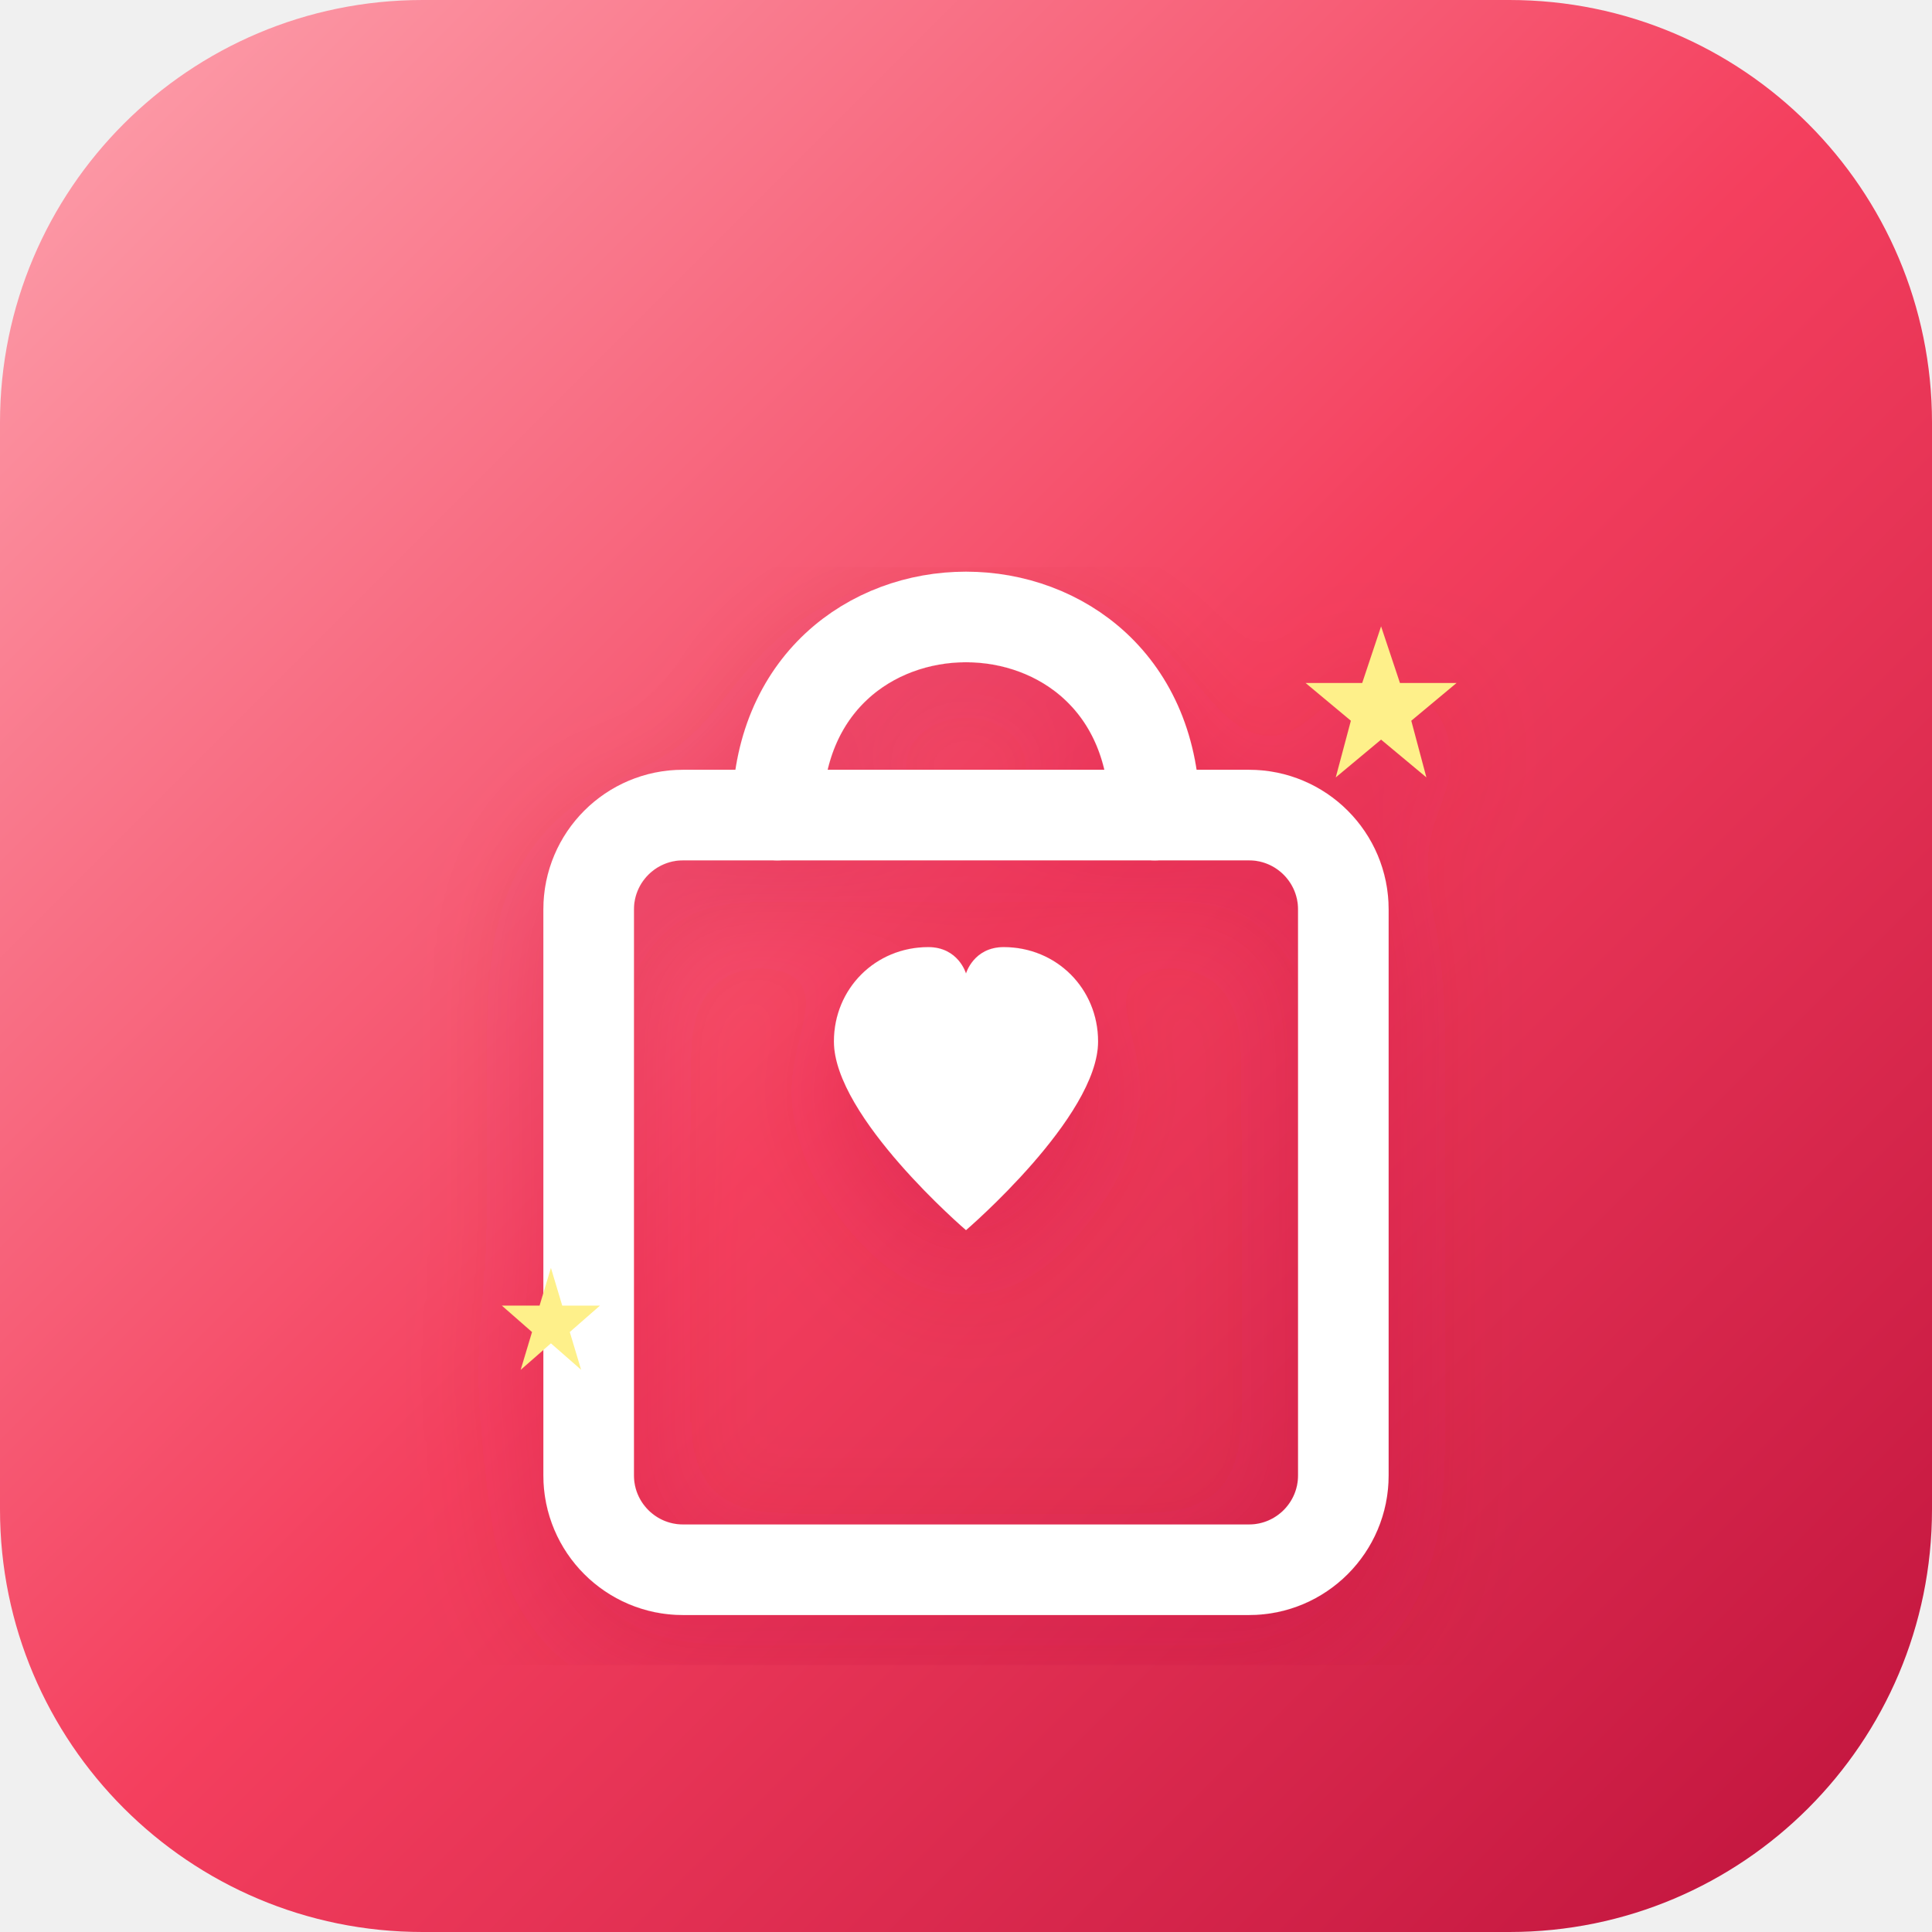
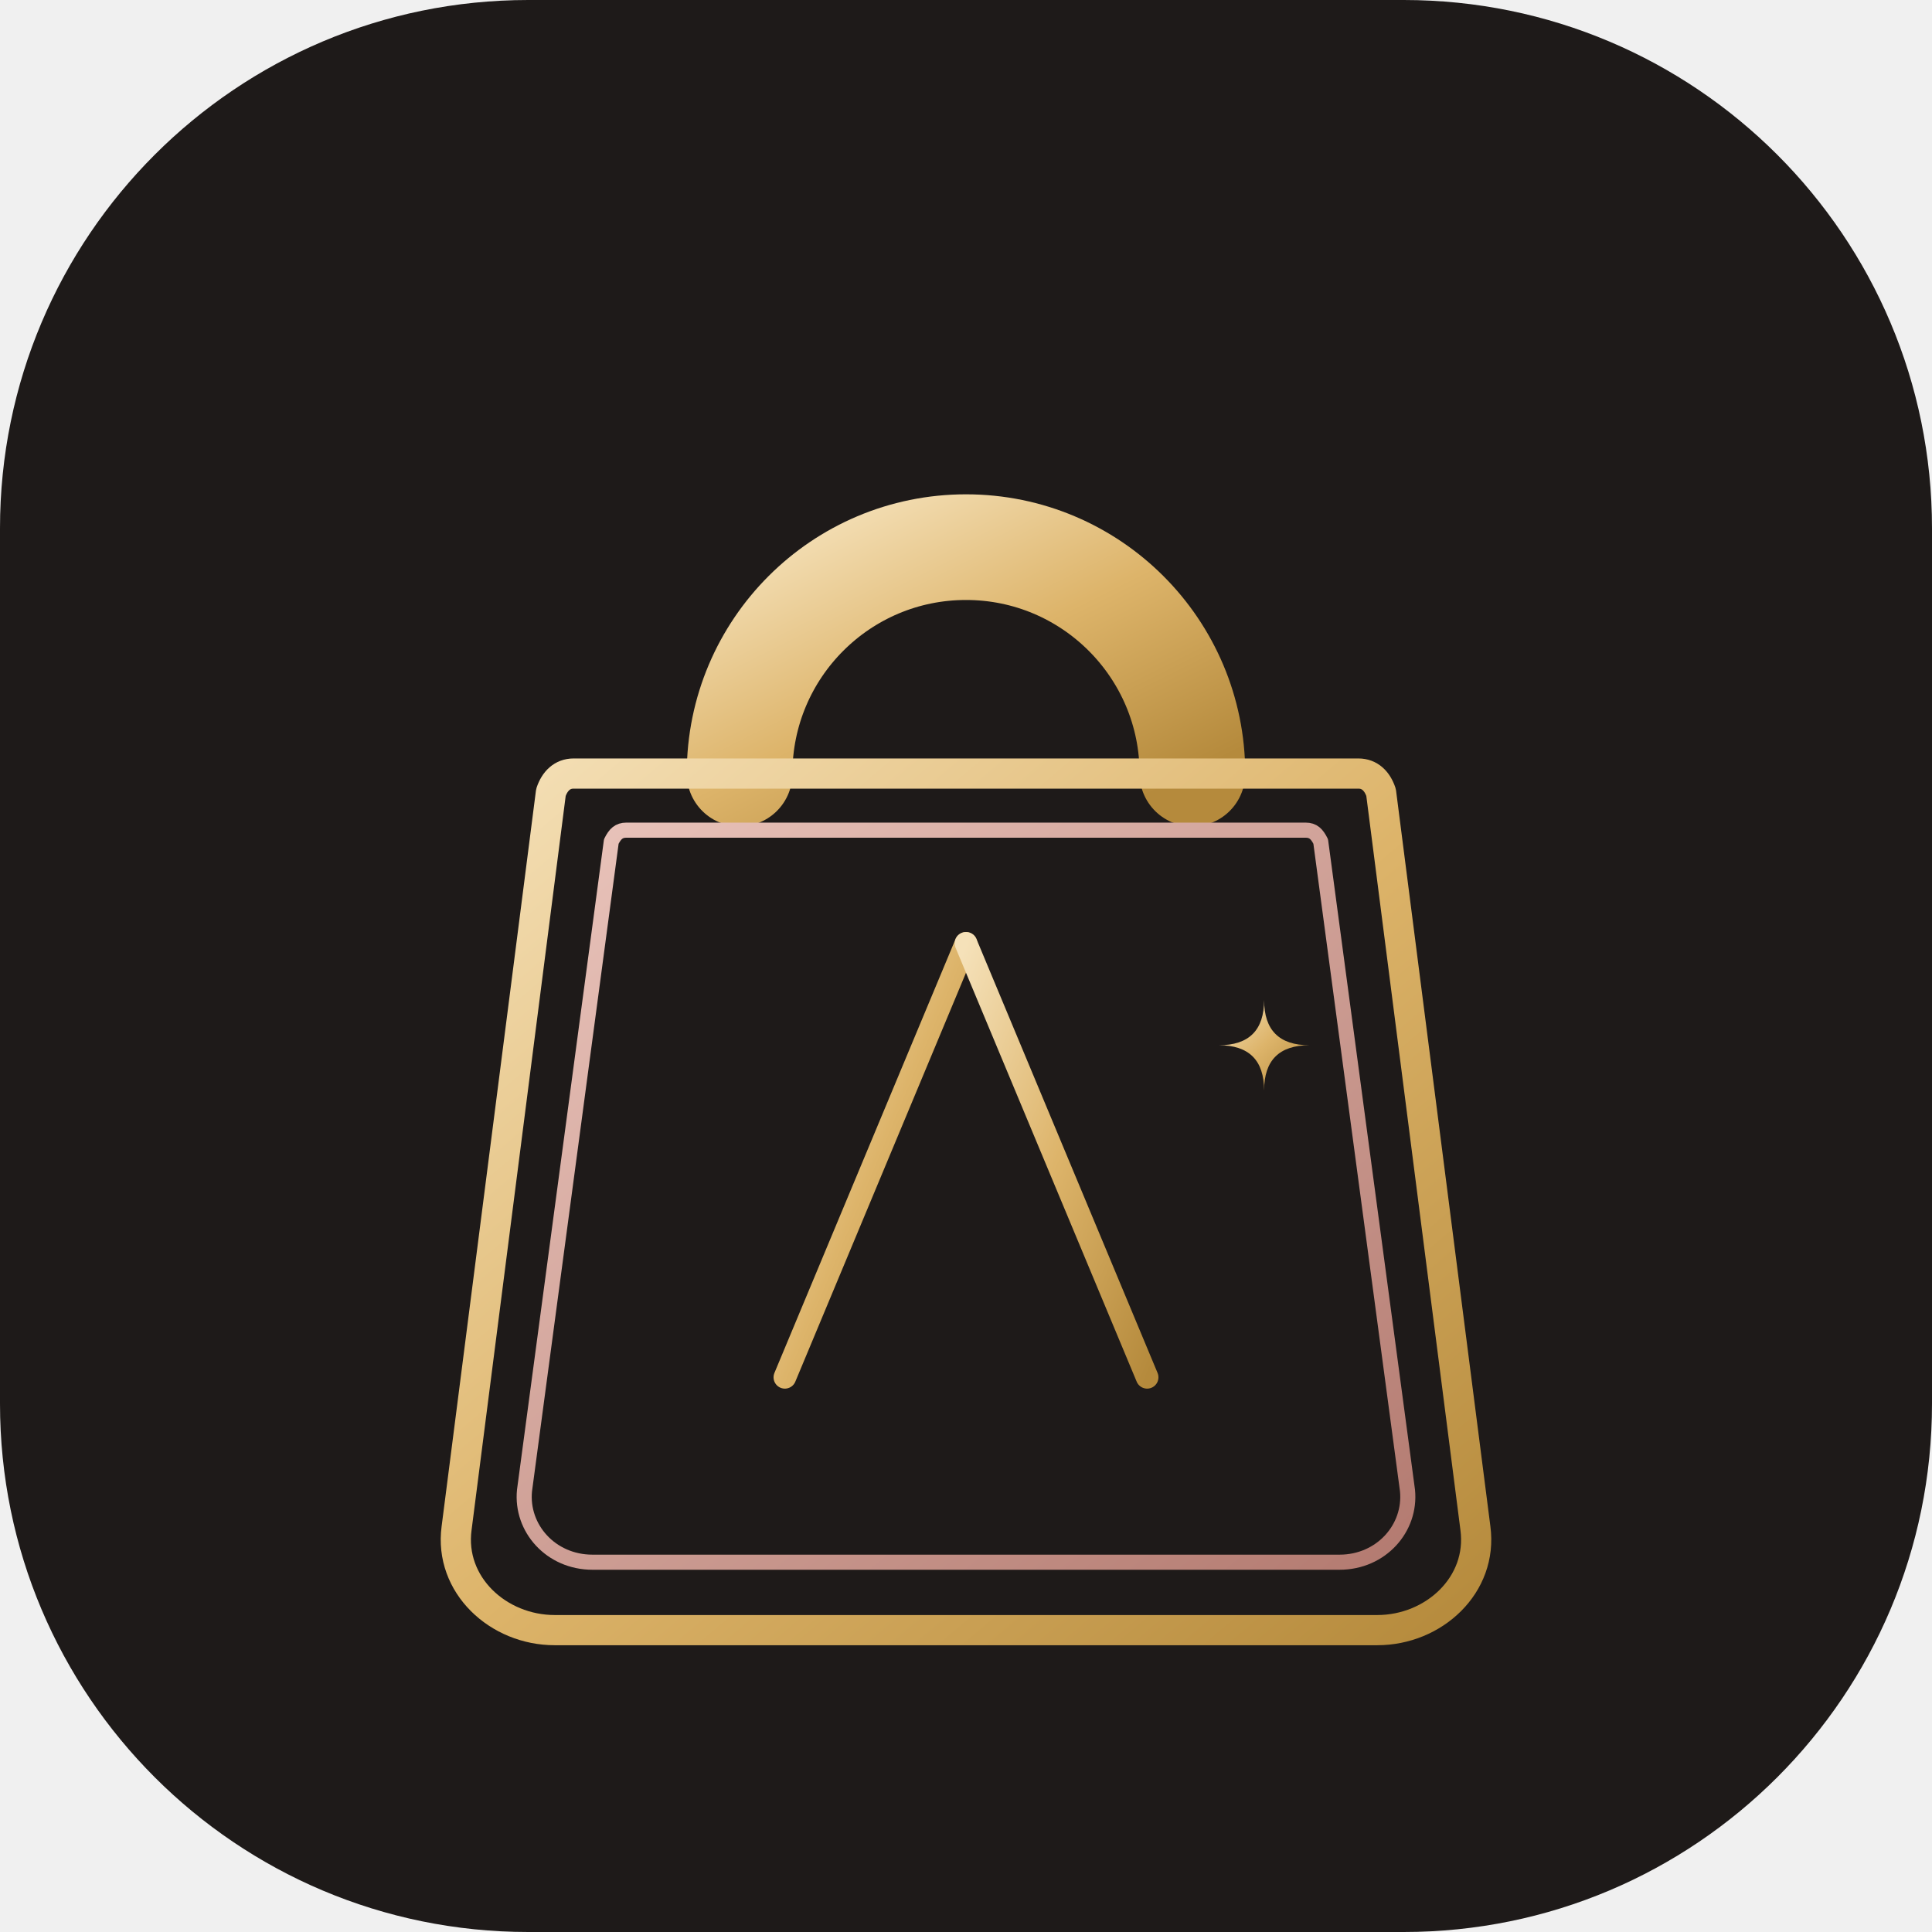
<svg xmlns="http://www.w3.org/2000/svg" viewBox="0 0 512 512" width="512" height="512">
  <defs>
-     <linearGradient id="roseGrad" x1="0%" y1="0%" x2="100%" y2="100%">
-       <stop offset="0%" stop-color="#fda4af" />
-       <stop offset="50%" stop-color="#f43f5e" />
-       <stop offset="100%" stop-color="#be123c" />
+     <linearGradient id="goldGrad" x1="0%" y1="0%" x2="100%" y2="100%">
+       <stop offset="0%" stop-color="#f5e1b9" />
+       <stop offset="50%" stop-color="#ddb46a" />
+       <stop offset="100%" stop-color="#b58a3c" />
    </linearGradient>
-     <filter id="shadow" x="-10%" y="-10%" width="120%" height="120%">
-       <feDropShadow dx="0" dy="12" stdDeviation="16" flood-color="#be123c" flood-opacity="0.25" />
-     </filter>
+     <linearGradient id="roseGoldGrad" x1="0%" y1="0%" x2="100%" y2="100%">
+       <stop offset="0%" stop-color="#eac5bc" />
+       <stop offset="100%" stop-color="#b37a70" />
+     </linearGradient>
  </defs>
-   <rect width="512" height="512" rx="112" fill="url(#roseGrad)" />
-   <g filter="url(#shadow)" transform="translate(106, 96)">
-     <path d="M75,120 L225,120 C238.8,120 250,131.2 250,145 L250,295 C250,308.8 238.8,320 225,320 L75,320 C61.2,320 50,308.8 50,295 L50,145 C50,131.2 61.2,120 75,120 Z" fill="none" stroke="#ffffff" stroke-width="24" stroke-linecap="round" stroke-linejoin="round" />
-     <path d="M100,120 C100,50 200,50 200,120" fill="none" stroke="#ffffff" stroke-width="24" stroke-linecap="round" />
-     <path d="M150,230 C150,230 115,200 115,180 C115,166 126,155 140,155 C148,155 150,162 150,162 C150,162 152,155 160,155 C174,155 185,166 185,180 C185,200 150,230 150,230 Z" fill="#ffffff" />
-     <polygon points="260,70 265,85 280,85 268,95 272,110 260,100 248,110 252,95 240,85 255,85" fill="#fef08a" />
-     <polygon points="40,240 43,250 53,250 45,257 48,267 40,260 32,267 35,257 27,250 37,250" fill="#fef08a" />
-   </g>
+   <rect width="512" height="512" rx="140" fill="#1e1a19" />
+   <path d="M 196 205 A 60 60 0 0 1 316 205" fill="none" stroke="url(#goldGrad)" stroke-width="28" stroke-linecap="round" />
+   <path d="M 152 205 L 360 205 C 363 205 365 207 366 210 L 391 405 C 393 420 380 432 365 432 L 147 432 C 132 432 119 420 121 405 L 146 210 C 147 207 149 205 152 205 Z" fill="none" stroke="url(#goldGrad)" stroke-width="8" stroke-linejoin="round" />
+   <path d="M 166 220 L 346 220 C 348 220 349 221 350 223 L 373 395 C 374 405 366 414 355 414 L 157 414 C 146 414 138 405 139 395 L 162 223 C 163 221 164 220 166 220 Z" fill="#1e1a19" stroke="url(#roseGoldGrad)" stroke-width="4" stroke-linejoin="round" />
+   <path d="M 256 250 L 208 365" fill="none" stroke="url(#goldGrad)" stroke-width="6" stroke-linecap="round" />
+   <path d="M 256 250 L 304 365" fill="none" stroke="url(#goldGrad)" stroke-width="6" stroke-linecap="round" />
+   <path d="M 224 326 L 288 326" fill="none" stroke="url(#goldGrad)" stroke-width="6" stroke-linecap="round" />
+   <path d="M 335 265 Q 335 277 347 277 Q 335 277 335 289 Q 335 277 323 277 Q 335 277 335 265 Z" fill="url(#goldGrad)" />
</svg>
